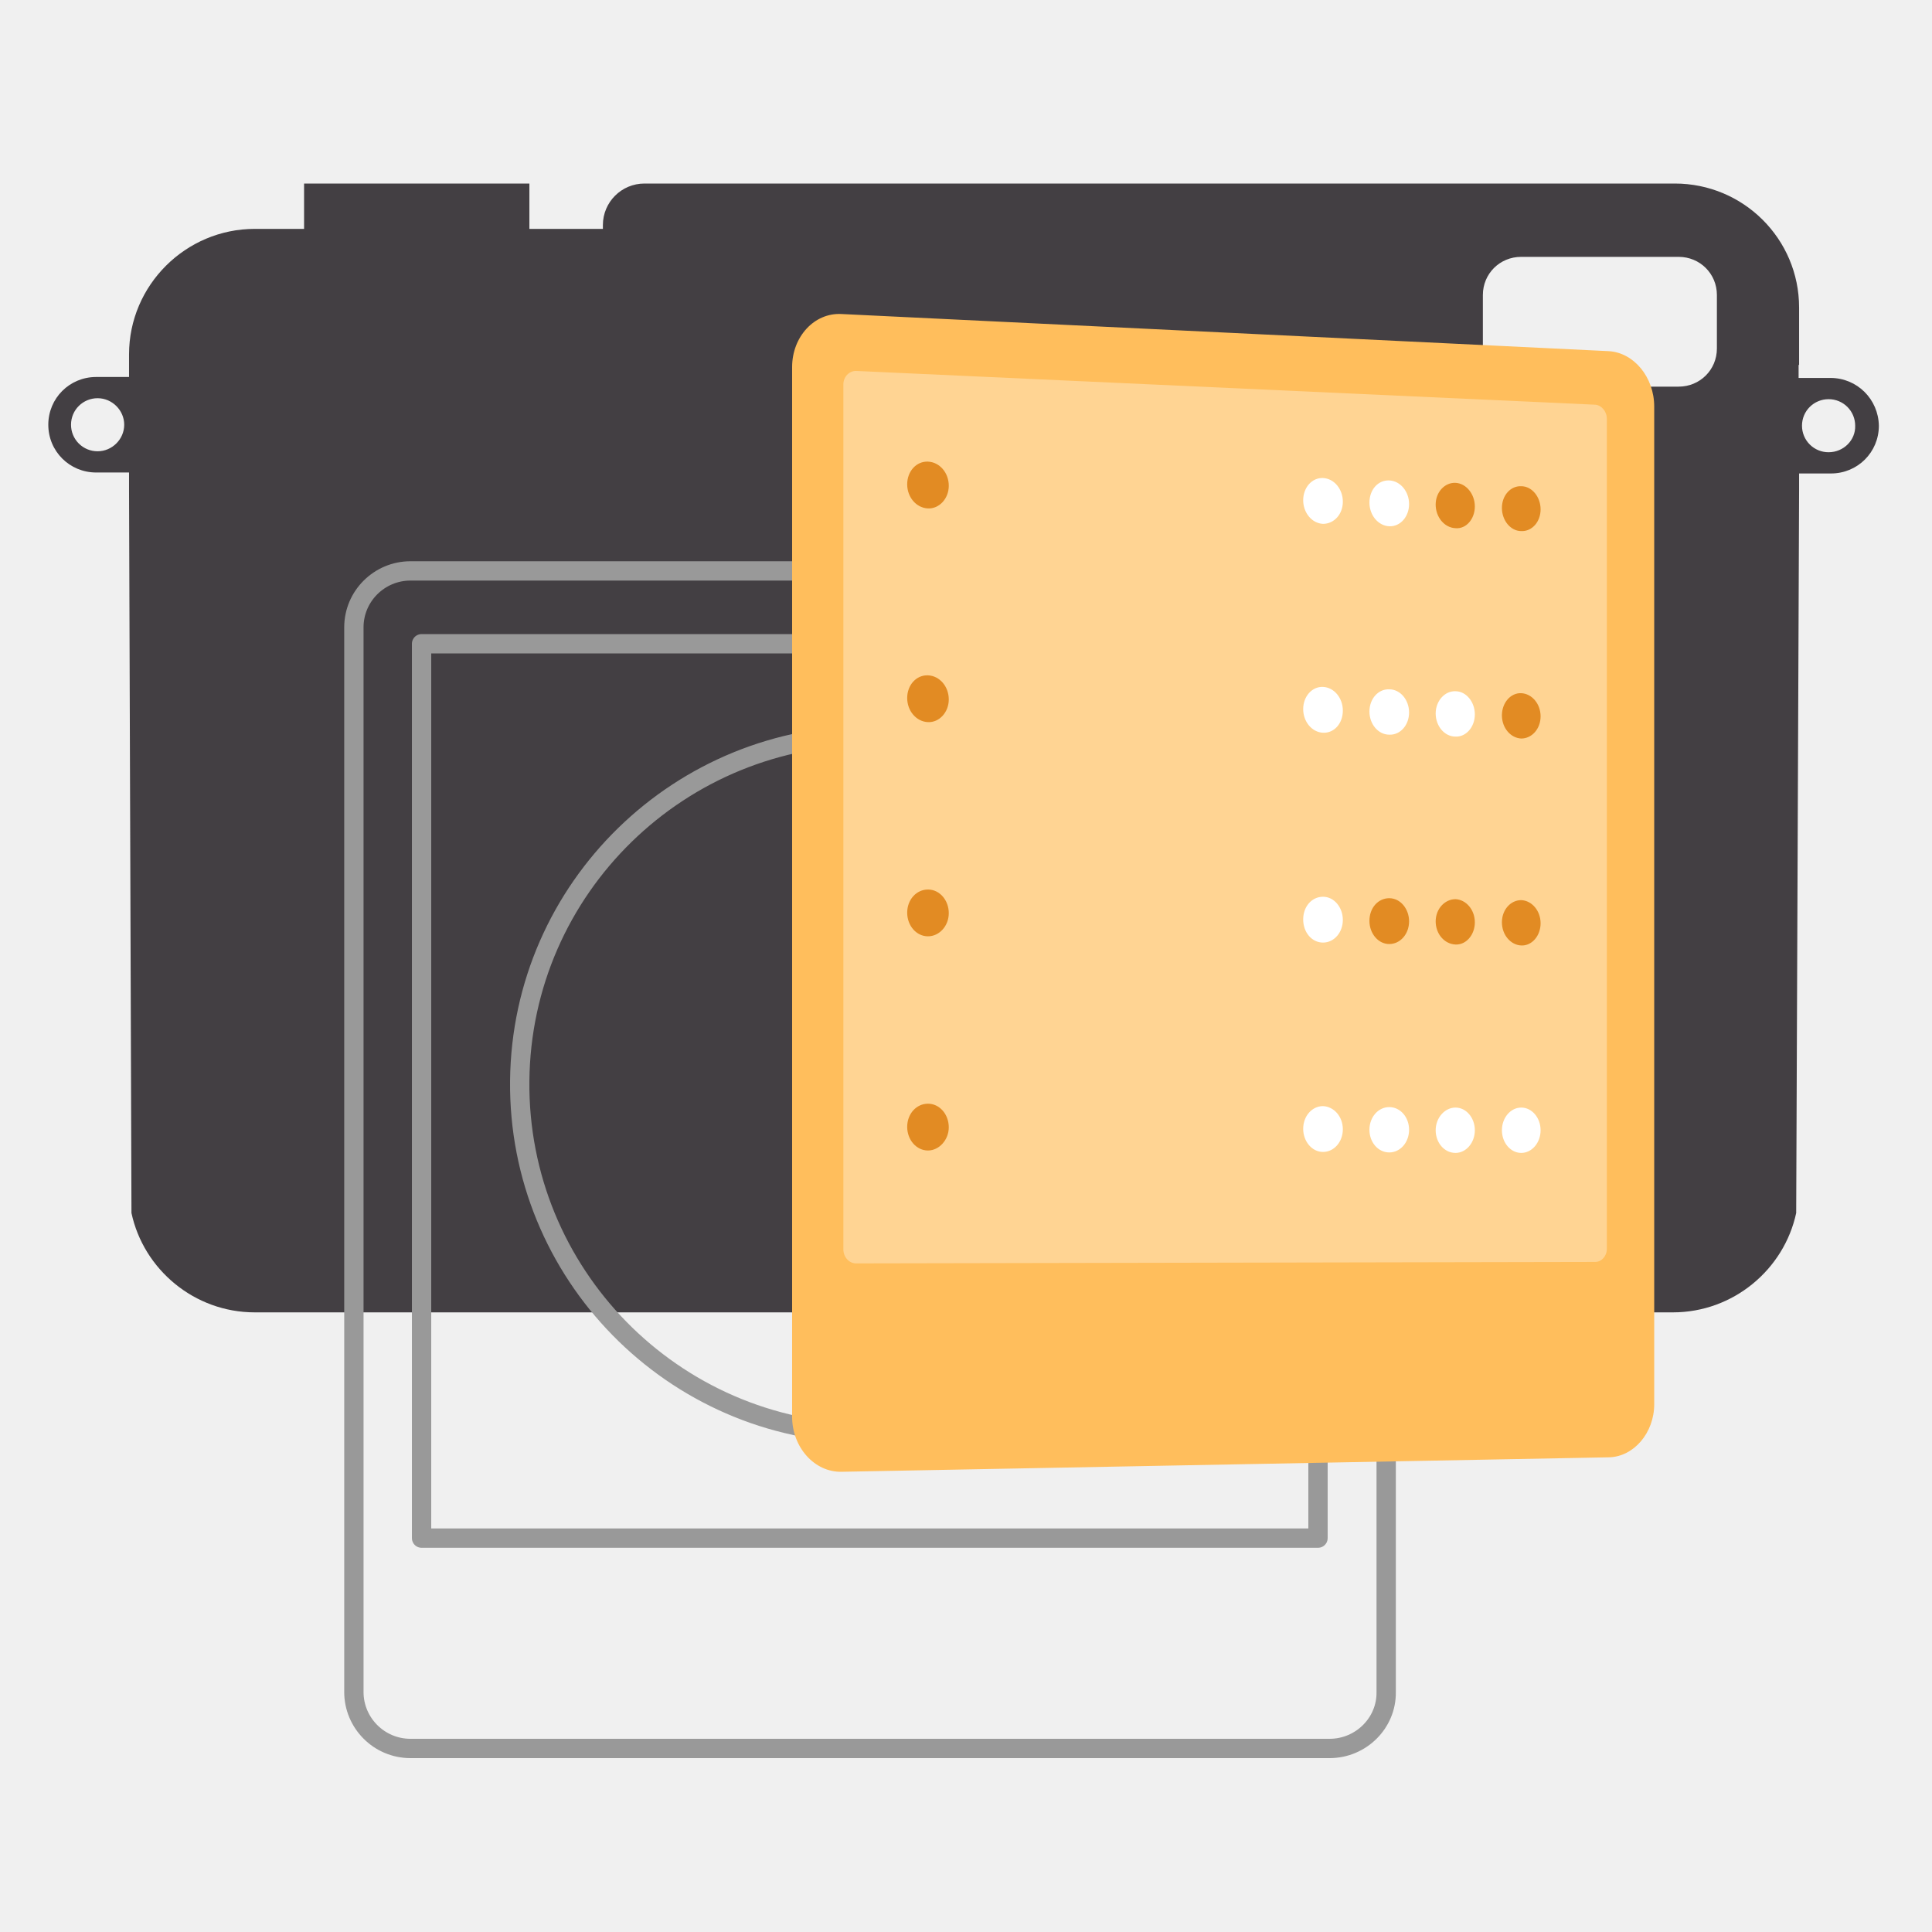
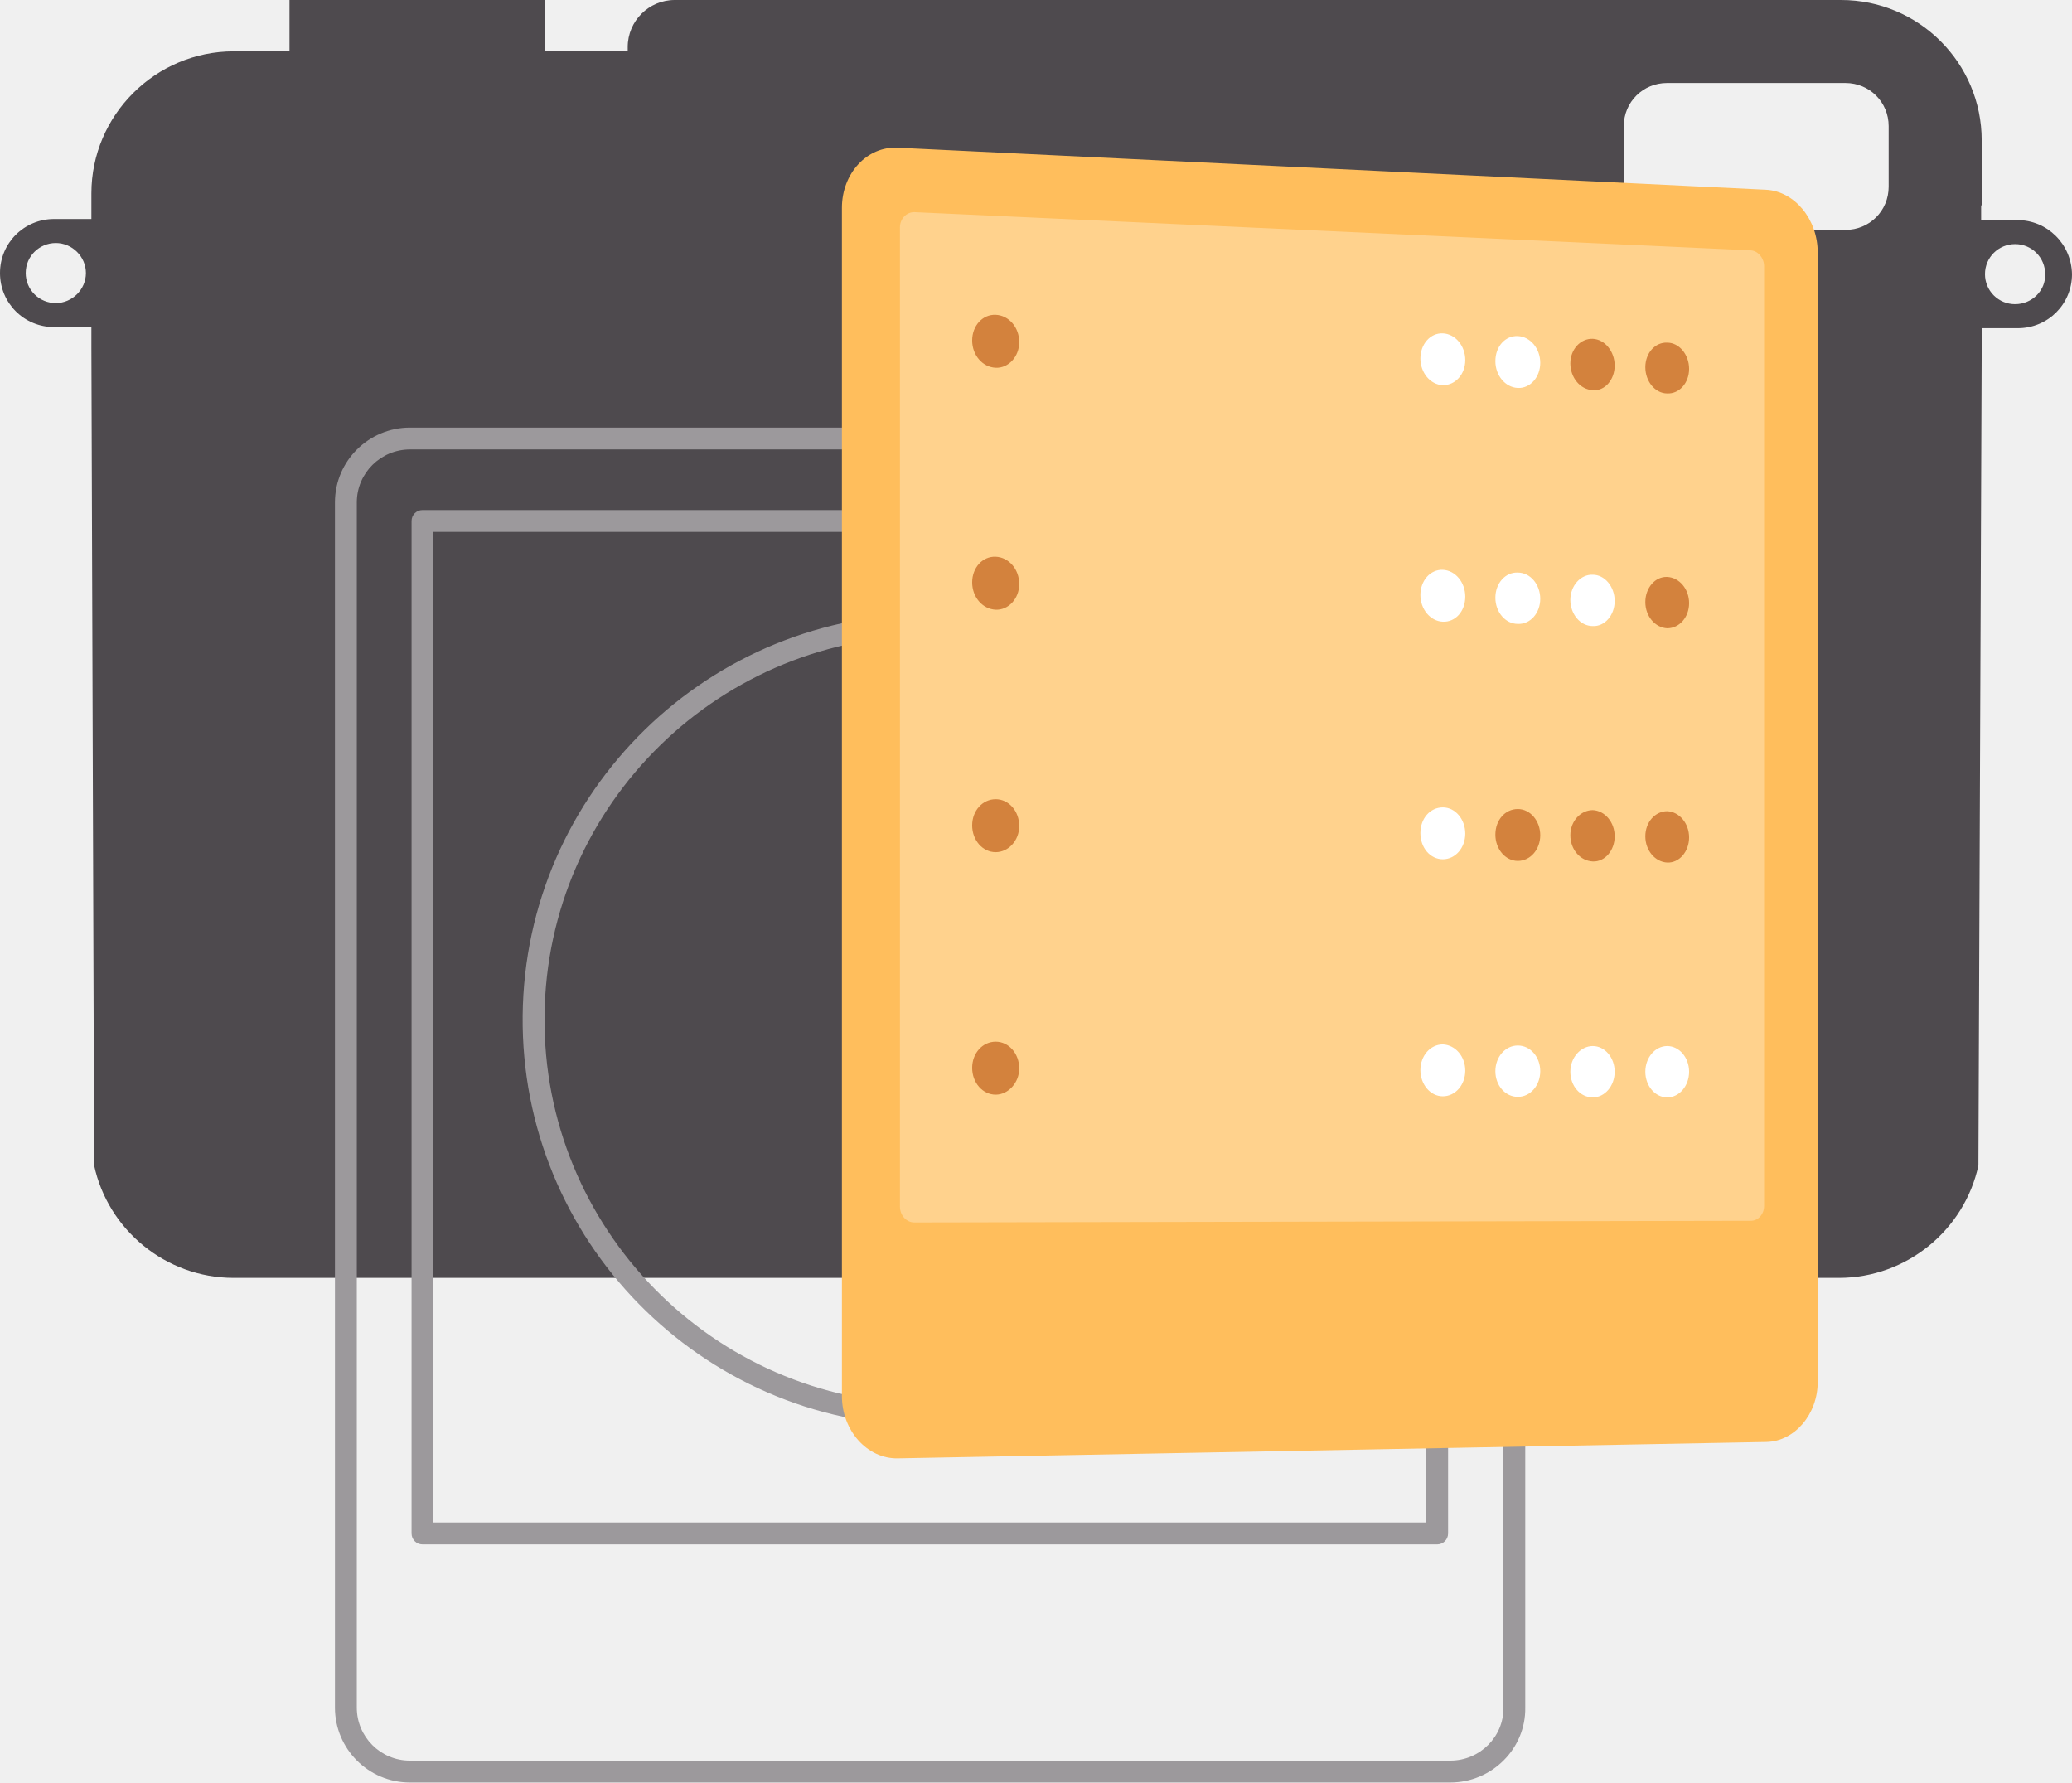
- <svg xmlns="http://www.w3.org/2000/svg" width="400" height="400" fill="none" viewBox="0 0 400 400">
-   <path fill="#433F43" fill-rule="evenodd" d="M372.382 78.25h6.607c5.506 0 9.911 4.395 10.011 9.888 0 5.493-4.405 9.888-9.91 9.888h-6.607v3.595l-.601 149.516c-2.503 11.685-13.014 20.574-25.527 20.574H52.745c-12.513 0-23.024-8.889-25.527-20.574l-.5-149.516v-3.795H19.91c-5.505 0-9.91-4.394-9.91-9.888s4.405-9.887 9.91-9.887h6.808v-4.695c0-14.282 11.712-25.968 26.027-25.968h10.21V38h46.65v9.388h15.216v-.799A8.6 8.6 0 0 1 133.43 38h213.325c14.215 0 25.728 11.486 25.728 25.668v11.886h-.101zM14.705 87.938a5.484 5.484 0 0 0 5.506 5.494c3.003 0 5.506-2.497 5.506-5.494s-2.503-5.493-5.506-5.493-5.506 2.397-5.506 5.493m340.76-15.78c0 4.394-3.504 7.89-7.909 7.89h-32.634c-4.405 0-7.908-3.496-7.908-7.89V61.072c0-4.395 3.503-7.89 7.908-7.89h32.634c4.405 0 7.909 3.495 7.909 7.89zm17.618 15.98a5.484 5.484 0 0 0 5.506 5.493c3.103 0 5.606-2.497 5.506-5.493a5.484 5.484 0 0 0-5.506-5.493c-3.003 0-5.506 2.397-5.506 5.493" clip-rule="evenodd" />
-   <path stroke="#999" stroke-linecap="round" stroke-linejoin="round" stroke-width="4" d="M275.28 362H84.98c-6.508 0-11.713-5.293-11.713-11.686V129.887c0-6.492 5.306-11.686 11.712-11.686H275.28c6.507 0 11.713 5.294 11.713 11.686v220.427c.1 6.393-5.206 11.686-11.713 11.686" clip-rule="evenodd" />
-   <path stroke="#999" stroke-linecap="round" stroke-linejoin="round" stroke-width="4" d="M87.282 133.281h185.596v185.171H87.282z" clip-rule="evenodd" />
-   <path stroke="#999" stroke-linecap="round" stroke-linejoin="round" stroke-width="4" d="M180.079 236.056c6.358 0 11.512-5.143 11.512-11.486s-5.154-11.486-11.512-11.486-11.512 5.142-11.512 11.486c0 6.343 5.154 11.486 11.512 11.486m59.763 54.533c-5.605 5.494-14.815 4.894-19.72-1.198l-26.528-33.459c-2.903-3.595-2.503-8.889.8-12.085 3.304-3.296 8.61-3.496 12.213-.399l32.535 27.566c6.006 4.993 6.306 14.082.7 19.575" clip-rule="evenodd" />
-   <path stroke="#999" stroke-linecap="round" stroke-linejoin="round" stroke-width="4" d="M237.039 269.113c9.51-12.085 15.317-27.266 15.417-43.846.4-39.851-31.634-72.61-71.676-73.01-39.942-.399-72.777 31.561-73.177 71.512-.401 39.851 31.633 72.61 71.675 73.01 14.015.1 27.229-3.696 38.341-10.487" />
-   <path fill="#FFBE5C" d="m333.078 301.721-158.867 2.996c-5.606.1-10.211-5.094-10.211-11.386V75.999c0-6.292 4.605-11.286 10.211-10.986l158.867 7.69c5.206.3 9.41 5.394 9.41 11.486v206.545c0 5.893-4.204 10.887-9.41 10.987" />
-   <path fill="#FFD493" d="m330.276 261.271-153.061.299c-1.402 0-2.603-1.298-2.603-2.896V79.594c0-1.597 1.201-2.796 2.603-2.796l153.061 6.992c1.301.1 2.403 1.398 2.403 2.896v171.888c0 1.498-1.102 2.697-2.403 2.697" />
-   <path fill="#DD7E10" fill-opacity=".85" fill-rule="evenodd" d="M301.345 99.968c2.202.1 4.004 2.297 4.004 4.894s-1.802 4.694-4.004 4.495c-2.303-.1-4.105-2.297-4.105-4.894s1.902-4.595 4.105-4.495m13.614.699c2.203 0 4.005 2.198 4.005 4.794 0 2.597-1.802 4.595-4.005 4.495-2.202 0-4.004-2.197-4.004-4.794s1.802-4.595 4.004-4.495" clip-rule="evenodd" />
-   <path fill="#fff" fill-rule="evenodd" d="M273.916 98.97c2.303.1 4.105 2.297 4.105 4.893 0 2.597-1.802 4.595-4.105 4.595-2.302-.1-4.104-2.298-4.104-4.894s1.802-4.694 4.104-4.595m13.715.499c2.302.1 4.104 2.297 4.104 4.894s-1.802 4.694-4.104 4.594-4.104-2.297-4.104-4.894c0-2.697 1.802-4.694 4.104-4.594" clip-rule="evenodd" />
-   <path fill="#DD7E10" fill-opacity=".85" d="M318.964 148.31c0-2.597-1.802-4.694-4.005-4.794s-4.004 1.997-4.004 4.594 1.802 4.694 4.004 4.794c2.203 0 4.005-1.997 4.005-4.594" />
-   <path fill="#fff" fill-rule="evenodd" d="M273.916 142.218c2.303.099 4.104 2.297 4.104 4.893 0 2.697-1.801 4.695-4.104 4.595s-4.104-2.297-4.104-4.894 1.802-4.694 4.104-4.594m17.819 5.293c0-2.597-1.802-4.794-4.104-4.794-2.303-.1-4.105 1.998-4.105 4.594s1.802 4.794 4.105 4.794c2.302.1 4.104-1.997 4.104-4.594m13.615.398c0-2.597-1.802-4.794-4.005-4.794-2.202-.1-4.104 1.997-4.104 4.594s1.802 4.794 4.104 4.794c2.203.1 4.005-1.997 4.005-4.594" clip-rule="evenodd" />
-   <path fill="#DD7E10" fill-opacity=".85" fill-rule="evenodd" d="M287.631 185.964c2.302 0 4.104 2.197 4.104 4.794s-1.802 4.694-4.104 4.694-4.104-2.198-4.104-4.794c0-2.697 1.802-4.694 4.104-4.694m17.719 4.994c0-2.597-1.802-4.695-4.004-4.795-2.203 0-4.105 1.998-4.105 4.595s1.802 4.694 4.105 4.794c2.202.1 4.004-1.998 4.004-4.594m13.614.198c0-2.597-1.802-4.695-4.005-4.795-2.202 0-4.004 1.998-4.004 4.595s1.802 4.694 4.004 4.794c2.203.1 4.005-1.998 4.005-4.594" clip-rule="evenodd" />
-   <path fill="#fff" fill-rule="evenodd" d="M278.02 190.458c0-2.597-1.801-4.794-4.104-4.794s-4.104 1.997-4.104 4.694 1.802 4.794 4.104 4.794 4.104-2.097 4.104-4.694m40.943 43.546c0-2.596-1.802-4.694-4.004-4.694s-4.004 2.098-4.004 4.694 1.802 4.695 4.004 4.695 4.004-2.098 4.004-4.695m-17.618-4.694c2.203 0 4.005 2.098 4.005 4.694s-1.802 4.695-4.005 4.695c-2.302 0-4.104-2.098-4.104-4.695 0-2.596 1.902-4.694 4.104-4.694m-9.61 4.596c0-2.597-1.802-4.694-4.104-4.694s-4.105 2.097-4.105 4.694 1.802 4.694 4.105 4.694c2.302 0 4.104-2.097 4.104-4.694m-17.819-4.897c2.303.1 4.104 2.197 4.104 4.794s-1.801 4.694-4.104 4.694-4.104-2.197-4.104-4.794 1.802-4.694 4.104-4.694" clip-rule="evenodd" />
-   <path fill="#DD7E10" fill-opacity=".85" fill-rule="evenodd" d="M192.129 95.575c2.403.1 4.305 2.297 4.305 4.994s-2.002 4.794-4.305 4.694c-2.402-.1-4.304-2.297-4.304-4.994s1.902-4.794 4.304-4.694m0 44.246c2.403.099 4.305 2.297 4.305 4.993s-2.002 4.794-4.305 4.695c-2.402-.1-4.304-2.298-4.304-4.994 0-2.697 1.902-4.794 4.304-4.694" clip-rule="evenodd" />
-   <path fill="#DD7E10" fill-opacity=".85" d="M196.434 189.06c0-2.697-1.902-4.894-4.305-4.894s-4.304 2.097-4.304 4.794 1.902 4.894 4.304 4.894c2.303 0 4.305-2.098 4.305-4.794m0 44.343c0-2.697-1.902-4.894-4.305-4.894s-4.304 2.098-4.304 4.794c0 2.697 1.902 4.894 4.304 4.894 2.303 0 4.305-2.197 4.305-4.794" />
+ <svg xmlns="http://www.w3.org/2000/svg" width="379" height="326" fill="none" viewBox="0 0 379 326">
+   <path fill="#4E4A4E" fill-rule="evenodd" d="M362.382 40.25h6.607c5.506 0 9.911 4.395 10.011 9.888 0 5.493-4.405 9.888-9.91 9.888h-6.607v3.595l-.601 149.516c-2.503 11.685-13.014 20.574-25.527 20.574H42.745c-12.513 0-23.024-8.889-25.527-20.574l-.5-149.515v-3.796H9.91c-5.505 0-9.91-4.394-9.91-9.888s4.405-9.887 9.91-9.887h6.808v-4.695c0-14.282 11.712-25.968 26.027-25.968h10.21V0h46.65v9.388h15.216V8.59A8.6 8.6 0 0 1 123.43 0h213.325c14.215 0 25.728 11.486 25.728 25.668v11.886h-.101zM4.705 49.938a5.483 5.483 0 0 0 5.506 5.494c3.003 0 5.506-2.497 5.506-5.494s-2.503-5.493-5.506-5.493-5.506 2.397-5.506 5.493m340.76-15.78c0 4.394-3.504 7.89-7.909 7.89h-32.634c-4.405 0-7.908-3.496-7.908-7.89V23.072c0-4.395 3.503-7.89 7.908-7.89h32.634c4.405 0 7.909 3.495 7.909 7.89zm17.618 15.98a5.484 5.484 0 0 0 5.506 5.493c3.103 0 5.606-2.497 5.506-5.493a5.484 5.484 0 0 0-5.506-5.493c-3.003 0-5.506 2.397-5.506 5.493" clip-rule="evenodd" />
+   <path fill="#9C999C" fill-rule="evenodd" d="M74.98 82.201c-5.318 0-9.713 4.314-9.713 9.686v220.428c0 5.294 4.317 9.685 9.713 9.685h190.3c5.425 0 9.795-4.413 9.713-9.654V91.887c0-5.295-4.317-9.686-9.713-9.686zm-13.713 9.686c0-7.612 6.217-13.686 13.712-13.686H265.28c7.619 0 13.713 6.196 13.713 13.686v220.412c.109 7.536-6.129 13.701-13.713 13.701H74.98c-7.619 0-13.713-6.196-13.713-13.685z" clip-rule="evenodd" />
+   <path fill="#9C999C" fill-rule="evenodd" d="M75.282 95.281a2 2 0 0 1 2-2h185.596a2 2 0 0 1 2 2v185.172a2 2 0 0 1-2 2H77.282a2 2 0 0 1-2-2zm4 2v181.172h181.596V97.281z" clip-rule="evenodd" />
+   <path fill="#9C999C" fill-rule="evenodd" d="M156.567 186.57c0-7.453 6.054-13.486 13.512-13.486s13.512 6.033 13.512 13.486c0 7.452-6.054 13.486-13.512 13.486s-13.512-6.034-13.512-13.486m13.512-9.486c-5.258 0-9.512 4.251-9.512 9.486 0 5.234 4.254 9.486 9.512 9.486s9.512-4.252 9.512-9.486-4.254-9.486-9.512-9.486m25.225 29.881c-2.819-2.423-6.941-2.252-9.497.298l-.022.022c-2.579 2.495-2.871 6.622-.635 9.391l.011.014 26.518 33.447.005.005c4.174 5.177 12.007 5.675 16.759 1.019 4.776-4.68 4.497-12.388-.58-16.61l-.014-.011zm2.601-3.039c-4.384-3.762-10.862-3.535-14.912.494-4.015 3.896-4.522 10.343-.961 14.761l26.522 33.452.01.012c5.638 7.003 16.219 7.702 22.678 1.373 6.433-6.304 6.114-16.769-.814-22.536l-32.517-27.551z" clip-rule="evenodd" />
+   <path fill="#9C999C" fill-rule="evenodd" d="M95.603 185.749c.412-41.063 34.158-73.902 75.197-73.491 41.144.41 74.063 34.07 73.656 75.023-.104 17.048-6.076 32.655-15.845 45.069a2 2 0 1 1-3.143-2.473c9.25-11.756 14.89-26.511 14.988-42.622v-.008c.389-38.745-30.758-70.601-69.696-70.989l.02-2-.02 2c-38.846-.389-70.768 30.693-71.157 69.531l-2-.02 2 .02c-.39 38.744 30.754 70.599 69.69 70.99 13.643.097 26.491-3.597 37.283-10.193a2 2 0 1 1 2.086 3.413c-11.431 6.986-25.011 10.883-39.398 10.78h-.005c-41.147-.41-74.068-34.074-73.656-75.03" clip-rule="evenodd" />
+   <path fill="#FFBE5C" d="m323.078 263.721-158.867 2.996c-5.606.1-10.211-5.094-10.211-11.386V37.999c0-6.292 4.605-11.286 10.211-10.986l158.867 7.69c5.206.3 9.41 5.394 9.41 11.486v206.545c0 5.893-4.204 10.887-9.41 10.987" />
+   <path fill="#FFD28D" d="m320.276 223.271-153.061.3c-1.402 0-2.603-1.299-2.603-2.897V41.595c0-1.598 1.201-2.796 2.603-2.796l153.061 6.991c1.301.1 2.403 1.398 2.403 2.897v171.887c0 1.499-1.102 2.697-2.403 2.697" />
+   <path fill="#D3823D" fill-rule="evenodd" d="M291.345 61.968c2.202.1 4.004 2.298 4.004 4.894s-1.802 4.695-4.004 4.495c-2.303-.1-4.105-2.297-4.105-4.894s1.902-4.594 4.105-4.495m13.614.7c2.203 0 4.004 2.197 4.004 4.794s-1.801 4.594-4.004 4.494c-2.202 0-4.004-2.197-4.004-4.794s1.802-4.594 4.004-4.495" clip-rule="evenodd" />
+   <path fill="#FFF" fill-rule="evenodd" d="M263.916 60.97c2.303.1 4.105 2.296 4.105 4.893s-1.802 4.594-4.105 4.594c-2.302-.1-4.104-2.297-4.104-4.893 0-2.597 1.802-4.695 4.104-4.595m13.715.499c2.302.1 4.104 2.297 4.104 4.894s-1.802 4.694-4.104 4.594-4.104-2.297-4.104-4.894c0-2.697 1.802-4.694 4.104-4.594" clip-rule="evenodd" />
+   <path fill="#D3823D" d="M308.964 110.31c0-2.597-1.802-4.694-4.005-4.794s-4.004 1.998-4.004 4.594 1.802 4.695 4.004 4.795c2.203 0 4.005-1.998 4.005-4.595" />
+   <path fill="#FFF" fill-rule="evenodd" d="M263.916 104.217c2.303.1 4.104 2.297 4.104 4.894 0 2.697-1.801 4.694-4.104 4.595s-4.104-2.298-4.104-4.894 1.802-4.695 4.104-4.595m17.819 5.294c0-2.597-1.802-4.794-4.104-4.794-2.303-.1-4.105 1.997-4.105 4.594s1.802 4.794 4.105 4.794c2.302.1 4.104-1.997 4.104-4.594m13.615.398c0-2.597-1.802-4.794-4.005-4.794-2.202-.1-4.104 1.997-4.104 4.594s1.802 4.794 4.104 4.794c2.203.1 4.005-1.997 4.005-4.594" clip-rule="evenodd" />
+   <path fill="#D3823D" fill-rule="evenodd" d="M277.631 147.964c2.302 0 4.104 2.197 4.104 4.794s-1.802 4.694-4.104 4.694-4.104-2.197-4.104-4.794c0-2.697 1.802-4.694 4.104-4.694m17.719 4.994c0-2.597-1.802-4.694-4.004-4.794-2.203 0-4.105 1.997-4.105 4.594s1.802 4.694 4.105 4.794c2.202.1 4.004-1.997 4.004-4.594m13.613.198c0-2.597-1.801-4.694-4.004-4.794-2.202 0-4.004 1.997-4.004 4.594s1.802 4.694 4.004 4.794c2.203.1 4.004-1.997 4.004-4.594" clip-rule="evenodd" />
+   <path fill="#FFF" fill-rule="evenodd" d="M268.02 152.458c0-2.597-1.801-4.794-4.104-4.794s-4.104 1.998-4.104 4.694c0 2.697 1.802 4.794 4.104 4.794s4.104-2.097 4.104-4.694m40.943 43.546c0-2.596-1.802-4.694-4.004-4.694s-4.004 2.098-4.004 4.694 1.802 4.695 4.004 4.695 4.004-2.098 4.004-4.695m-17.618-4.694c2.203 0 4.004 2.098 4.004 4.694s-1.801 4.695-4.004 4.695c-2.302 0-4.104-2.098-4.104-4.695 0-2.596 1.902-4.694 4.104-4.694m-9.61 4.596c0-2.597-1.802-4.694-4.104-4.694s-4.105 2.097-4.105 4.694 1.802 4.694 4.105 4.694c2.302 0 4.104-2.097 4.104-4.694m-17.819-4.897c2.303.1 4.104 2.197 4.104 4.794s-1.801 4.694-4.104 4.694-4.104-2.197-4.104-4.794 1.802-4.694 4.104-4.694" clip-rule="evenodd" />
+   <path fill="#D3823D" fill-rule="evenodd" d="M182.129 57.575c2.403.1 4.305 2.297 4.305 4.993s-2.002 4.795-4.305 4.695c-2.402-.1-4.304-2.297-4.304-4.994s1.902-4.794 4.304-4.694m0 44.245c2.403.1 4.305 2.297 4.305 4.994s-2.002 4.794-4.305 4.694c-2.402-.1-4.304-2.297-4.304-4.994s1.902-4.794 4.304-4.694" clip-rule="evenodd" />
+   <path fill="#D3823D" d="M186.434 151.06c0-2.697-1.902-4.894-4.305-4.894s-4.304 2.097-4.304 4.794 1.902 4.894 4.304 4.894c2.303 0 4.305-2.097 4.305-4.794m0 44.343c0-2.697-1.902-4.894-4.305-4.894s-4.304 2.097-4.304 4.794 1.902 4.894 4.304 4.894c2.303 0 4.305-2.197 4.305-4.794" />
</svg>
